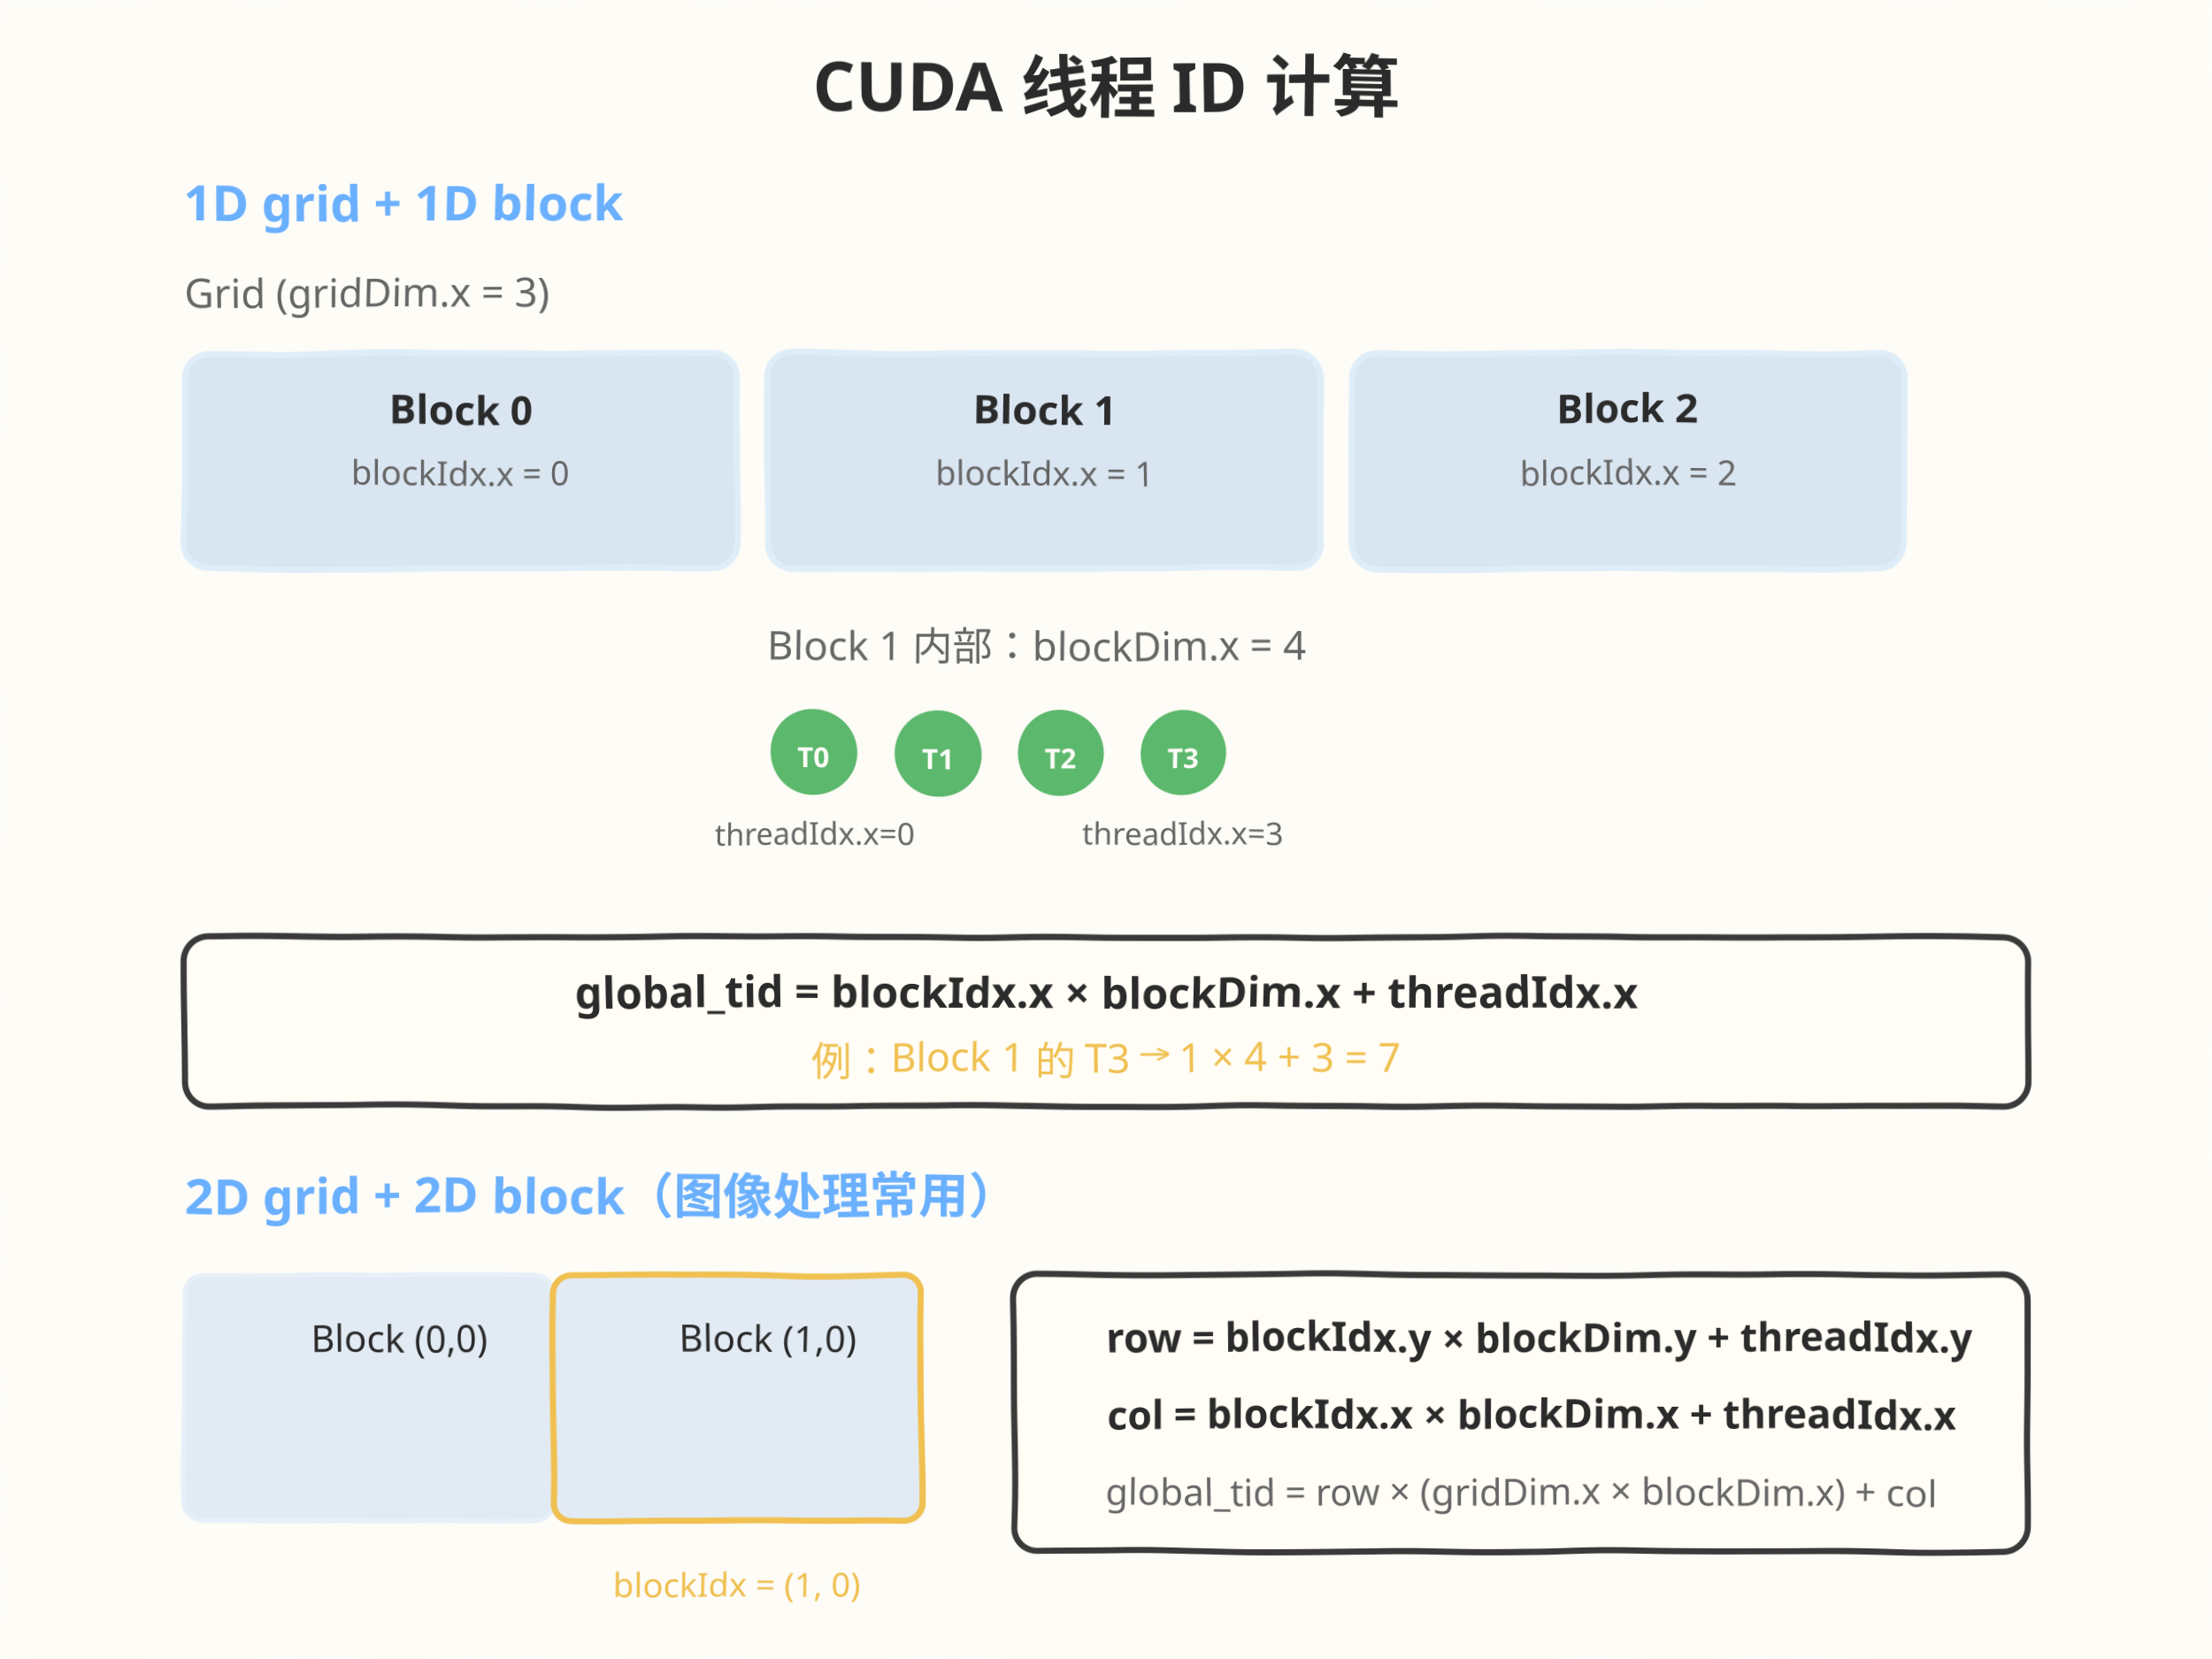
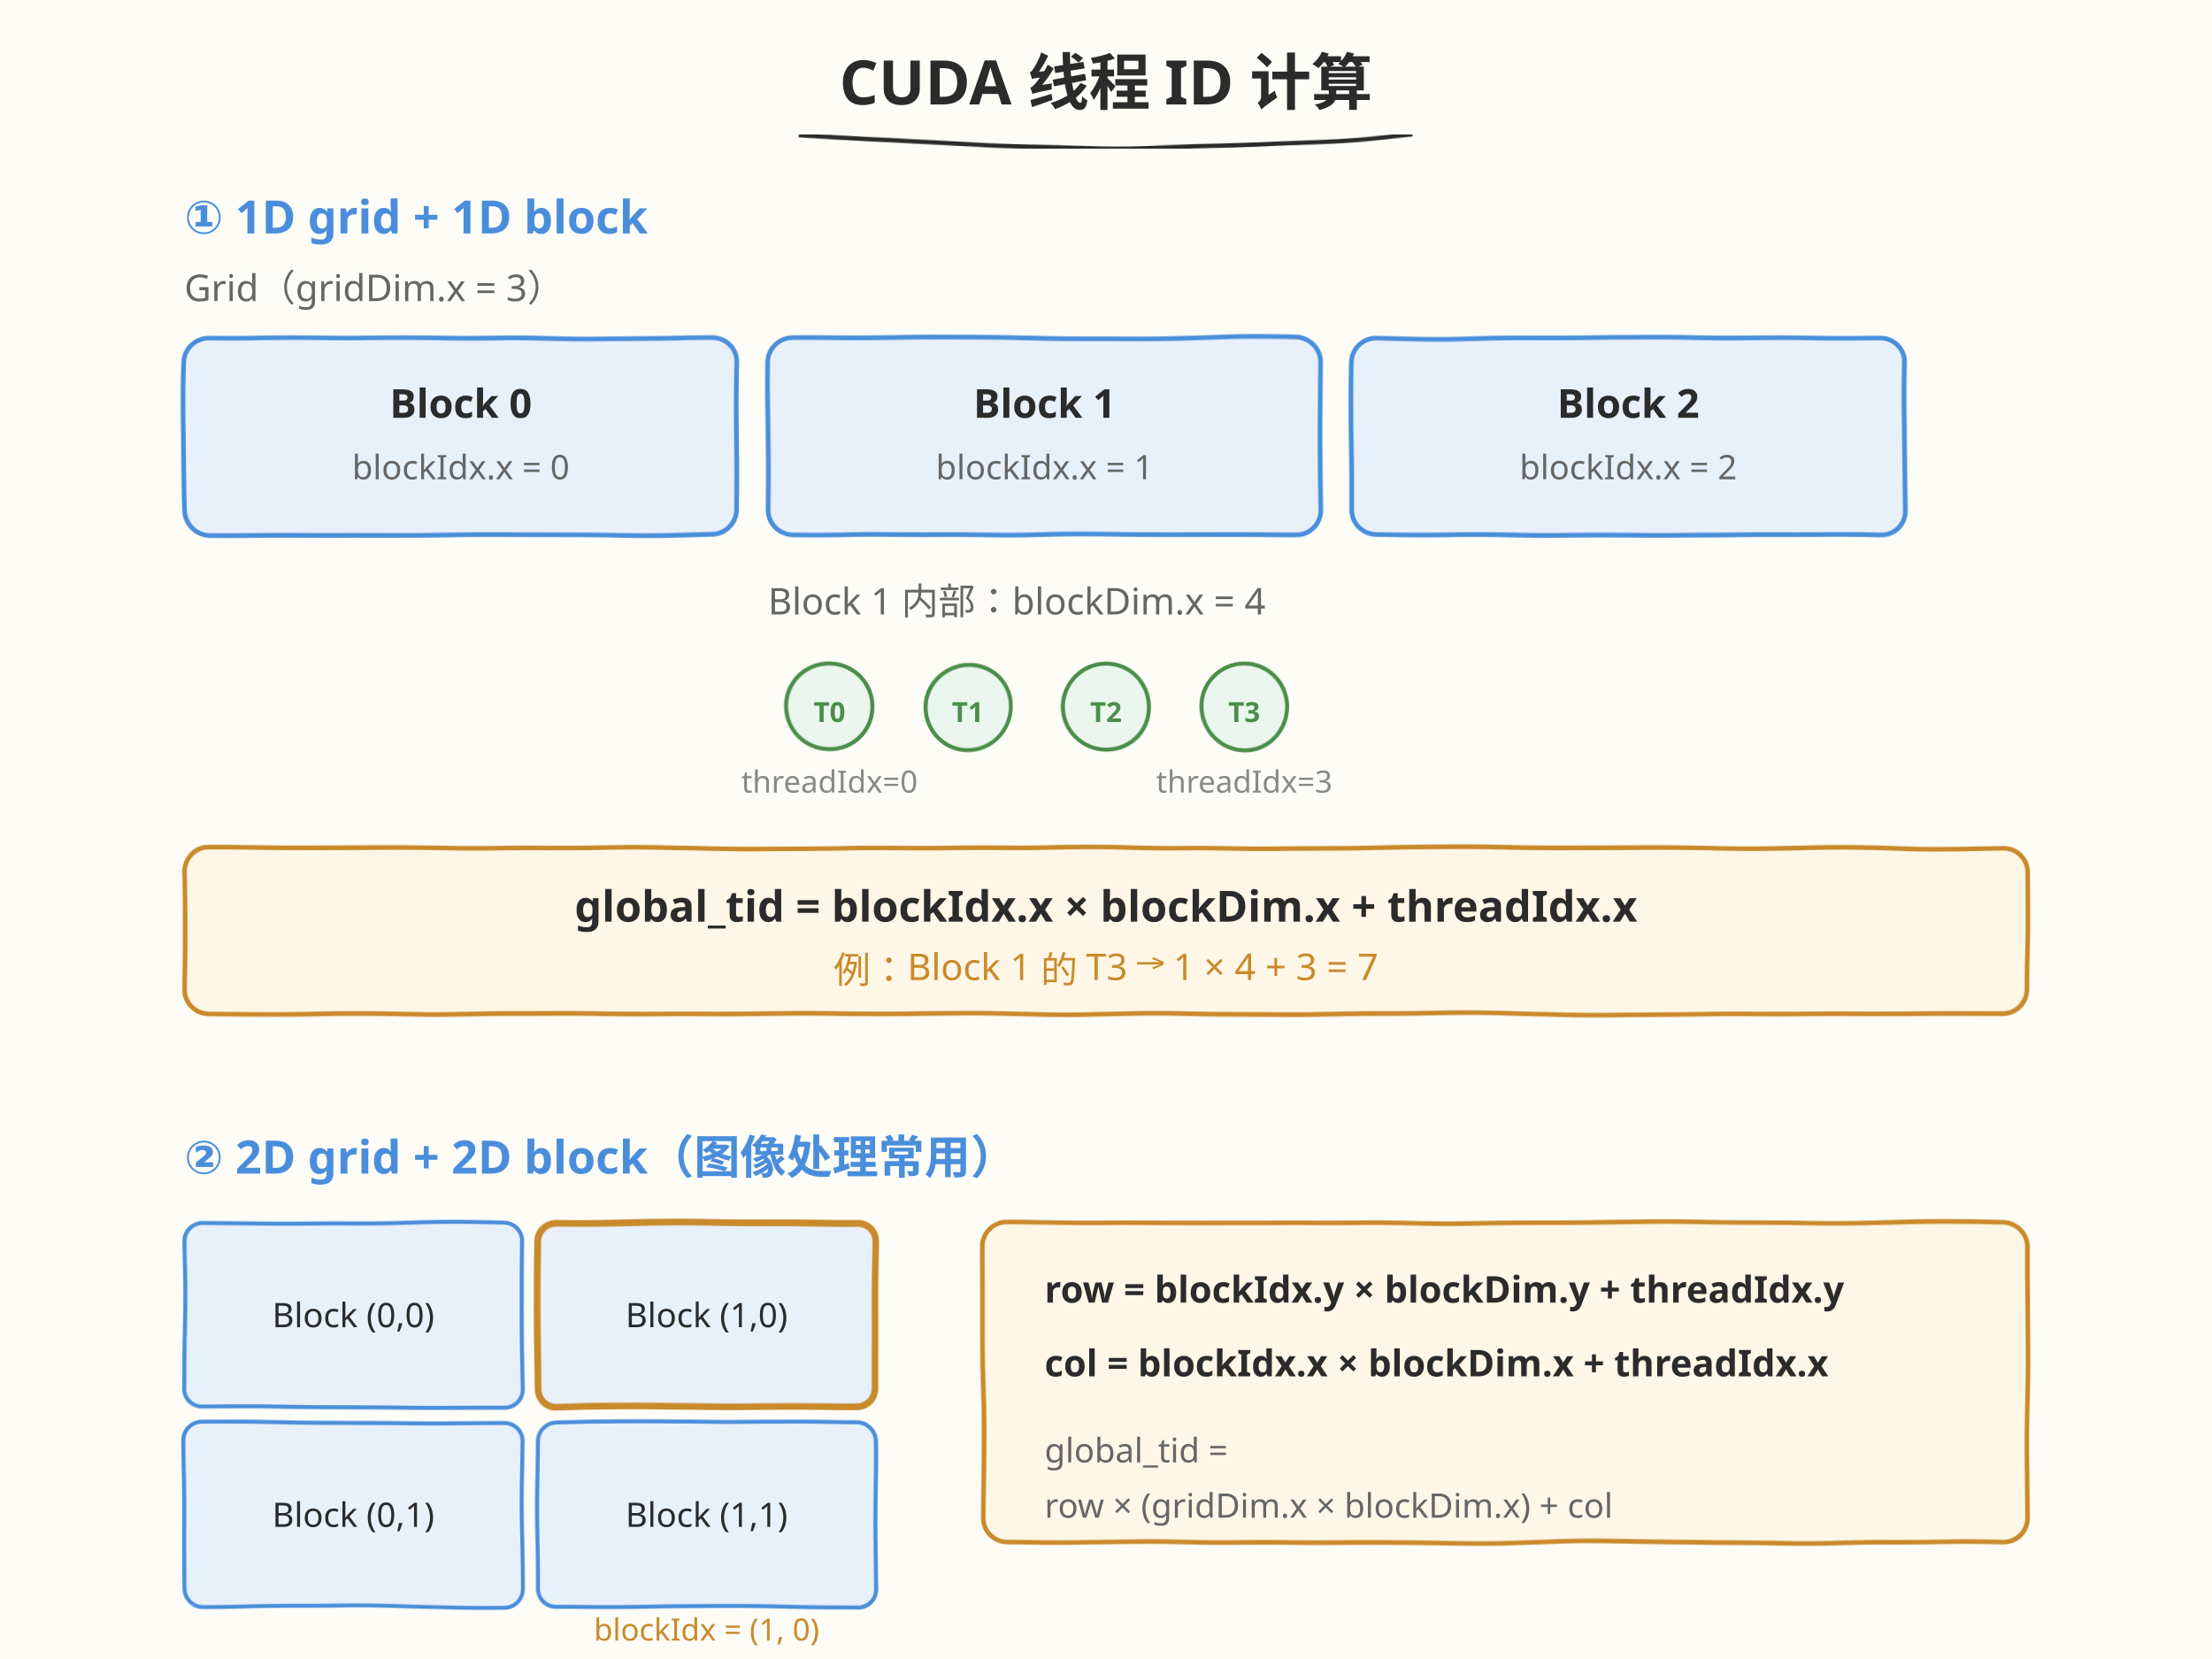
- <svg xmlns="http://www.w3.org/2000/svg" width="720" height="540" viewBox="0 0 720 540" font-family="'Comic Sans MS','Marker Felt','Segoe UI',cursive">
+ <svg xmlns="http://www.w3.org/2000/svg" viewBox="0 0 720 540" font-family="'Comic Sans MS','Marker Felt','Kaiti SC',楷体,'Segoe UI',cursive">
  <defs>
-     <filter id="sketch" x="-3%" y="-3%" width="106%" height="106%">
-       <feTurbulence type="fractalNoise" baseFrequency="0.018" numOctaves="2" seed="4" result="n" />
+     <filter id="sk" x="-3%" y="-3%" width="106%" height="106%">
+       <feTurbulence type="fractalNoise" baseFrequency="0.018" numOctaves="2" seed="6" result="n" />
      <feDisplacementMap in="SourceGraphic" in2="n" scale="1.8" />
    </filter>
+     <marker id="ar" markerWidth="8" markerHeight="8" refX="6" refY="4" orient="auto">
+       <path d="M0,0 L8,4 L0,8 z" fill="#3a3a3a" />
+     </marker>
  </defs>
-   <g filter="url(#sketch)">
-     <rect width="720" height="540" fill="#fdfcf7" />
-     <text x="360" y="36" text-anchor="middle" font-size="22" font-weight="bold" fill="#2b2b2b">CUDA 线程 ID 计算</text>
-     <text x="60" y="72" font-size="16" font-weight="bold" fill="#6ab0ff">1D grid + 1D block</text>
-     <text x="60" y="100" font-size="13" fill="#666666">Grid (gridDim.x = 3)</text>
-     <rect x="60" y="115" width="180" height="70" rx="8" fill="#4a8edb" opacity="0.2" stroke="#6ab0ff" stroke-width="2" />
-     <text x="150" y="138" text-anchor="middle" font-size="13" fill="#2b2b2b" font-weight="bold">Block 0</text>
-     <text x="150" y="158" text-anchor="middle" font-size="11" fill="#666666">blockIdx.x = 0</text>
-     <rect x="250" y="115" width="180" height="70" rx="8" fill="#4a8edb" opacity="0.2" stroke="#6ab0ff" stroke-width="2" />
-     <text x="340" y="138" text-anchor="middle" font-size="13" fill="#2b2b2b" font-weight="bold">Block 1</text>
-     <text x="340" y="158" text-anchor="middle" font-size="11" fill="#666666">blockIdx.x = 1</text>
-     <rect x="440" y="115" width="180" height="70" rx="8" fill="#4a8edb" opacity="0.2" stroke="#6ab0ff" stroke-width="2" />
-     <text x="530" y="138" text-anchor="middle" font-size="13" fill="#2b2b2b" font-weight="bold">Block 2</text>
-     <text x="530" y="158" text-anchor="middle" font-size="11" fill="#666666">blockIdx.x = 2</text>
-     <text x="250" y="215" font-size="13" fill="#666666">Block 1 内部：blockDim.x = 4</text>
-     <circle cx="265" cy="245" r="14" fill="#5cb86c" />
-     <text x="265" y="250" text-anchor="middle" font-size="9" fill="#fdfcf7" font-weight="bold">T0</text>
-     <circle cx="305" cy="245" r="14" fill="#5cb86c" />
-     <text x="305" y="250" text-anchor="middle" font-size="9" fill="#fdfcf7" font-weight="bold">T1</text>
-     <circle cx="345" cy="245" r="14" fill="#5cb86c" />
-     <text x="345" y="250" text-anchor="middle" font-size="9" fill="#fdfcf7" font-weight="bold">T2</text>
-     <circle cx="385" cy="245" r="14" fill="#5cb86c" />
-     <text x="385" y="250" text-anchor="middle" font-size="9" fill="#fdfcf7" font-weight="bold">T3</text>
-     <text x="265" y="275" text-anchor="middle" font-size="10" fill="#666666">threadIdx.x=0</text>
-     <text x="385" y="275" text-anchor="middle" font-size="10" fill="#666666">threadIdx.x=3</text>
-     <rect x="60" y="305" width="600" height="55" rx="8" fill="#fffdf5" stroke="#3a3a3a" stroke-width="2" />
-     <text x="360" y="328" text-anchor="middle" font-size="14" fill="#2b2b2b" font-weight="bold">global_tid = blockIdx.x × blockDim.x + threadIdx.x</text>
-     <text x="360" y="350" text-anchor="middle" font-size="13" fill="#f0c050">例：Block 1 的 T3 → 1 × 4 + 3 = 7</text>
-     <text x="60" y="395" font-size="16" font-weight="bold" fill="#6ab0ff">2D grid + 2D block（图像处理常用）</text>
-     <rect x="60" y="415" width="120" height="80" rx="6" fill="#4a8edb" opacity="0.15" stroke="#6ab0ff" stroke-width="1.5" />
-     <rect x="180" y="415" width="120" height="80" rx="6" fill="#4a8edb" opacity="0.15" stroke="#6ab0ff" stroke-width="1.5" />
-     <rect x="60" y="495" width="120" height="20" fill="none" />
-     <text x="130" y="440" text-anchor="middle" font-size="12" fill="#2b2b2b">Block (0,0)</text>
-     <text x="250" y="440" text-anchor="middle" font-size="12" fill="#2b2b2b">Block (1,0)</text>
-     <rect x="180" y="415" width="120" height="80" rx="6" fill="none" stroke="#f0c050" stroke-width="2" />
-     <text x="240" y="520" text-anchor="middle" font-size="11" fill="#f0c050">blockIdx = (1, 0)</text>
-     <rect x="330" y="415" width="330" height="90" rx="8" fill="#fffdf5" stroke="#3a3a3a" stroke-width="2" />
-     <text x="360" y="440" font-size="13" fill="#2b2b2b" font-weight="bold">row = blockIdx.y × blockDim.y + threadIdx.y</text>
-     <text x="360" y="465" font-size="13" fill="#2b2b2b" font-weight="bold">col = blockIdx.x × blockDim.x + threadIdx.x</text>
-     <text x="360" y="490" font-size="12" fill="#666666">global_tid = row × (gridDim.x × blockDim.x) + col</text>
+   <rect width="720" height="540" fill="#fdfcf7" />
+   <text x="360" y="34" text-anchor="middle" font-size="20" font-weight="bold" fill="#2b2b2b">CUDA 线程 ID 计算</text>
+   <path d="M 260 44 Q 360 52 460 44" stroke="#2b2b2b" stroke-width="1.4" fill="none" filter="url(#sk)" />
+   <text x="60" y="76" font-size="15" font-weight="bold" fill="#4a8edb">① 1D grid + 1D block</text>
+   <text x="60" y="98" font-size="12" fill="#666">Grid（gridDim.x = 3）</text>
+   <g filter="url(#sk)">
+     <rect x="60" y="110" width="180" height="64" rx="8" fill="#e8f0fa" stroke="#4a8edb" stroke-width="1.5" />
  </g>
+   <text x="150" y="136" text-anchor="middle" font-size="13" fill="#2b2b2b" font-weight="bold">Block 0</text>
+   <text x="150" y="156" text-anchor="middle" font-size="11" fill="#666">blockIdx.x = 0</text>
+   <g filter="url(#sk)">
+     <rect x="250" y="110" width="180" height="64" rx="8" fill="#e8f0fa" stroke="#4a8edb" stroke-width="1.5" />
+   </g>
+   <text x="340" y="136" text-anchor="middle" font-size="13" fill="#2b2b2b" font-weight="bold">Block 1</text>
+   <text x="340" y="156" text-anchor="middle" font-size="11" fill="#666">blockIdx.x = 1</text>
+   <g filter="url(#sk)">
+     <rect x="440" y="110" width="180" height="64" rx="8" fill="#e8f0fa" stroke="#4a8edb" stroke-width="1.5" />
+   </g>
+   <text x="530" y="136" text-anchor="middle" font-size="13" fill="#2b2b2b" font-weight="bold">Block 2</text>
+   <text x="530" y="156" text-anchor="middle" font-size="11" fill="#666">blockIdx.x = 2</text>
+   <text x="250" y="200" font-size="12" fill="#666">Block 1 内部：blockDim.x = 4</text>
+   <g filter="url(#sk)">
+     <circle cx="270" cy="230" r="14" fill="#eaf6ee" stroke="#4a8e4a" stroke-width="1.3" />
+     <circle cx="315" cy="230" r="14" fill="#eaf6ee" stroke="#4a8e4a" stroke-width="1.3" />
+     <circle cx="360" cy="230" r="14" fill="#eaf6ee" stroke="#4a8e4a" stroke-width="1.3" />
+     <circle cx="405" cy="230" r="14" fill="#eaf6ee" stroke="#4a8e4a" stroke-width="1.3" />
+   </g>
+   <text x="270" y="235" text-anchor="middle" font-size="9" fill="#4a8e4a" font-weight="bold">T0</text>
+   <text x="315" y="235" text-anchor="middle" font-size="9" fill="#4a8e4a" font-weight="bold">T1</text>
+   <text x="360" y="235" text-anchor="middle" font-size="9" fill="#4a8e4a" font-weight="bold">T2</text>
+   <text x="405" y="235" text-anchor="middle" font-size="9" fill="#4a8e4a" font-weight="bold">T3</text>
+   <text x="270" y="258" text-anchor="middle" font-size="10" fill="#888">threadIdx=0</text>
+   <text x="405" y="258" text-anchor="middle" font-size="10" fill="#888">threadIdx=3</text>
+   <g filter="url(#sk)">
+     <rect x="60" y="276" width="600" height="54" rx="8" fill="#fef6e6" stroke="#c98a2b" stroke-width="1.5" />
+   </g>
+   <text x="360" y="300" text-anchor="middle" font-size="14" fill="#2b2b2b" font-weight="bold">global_tid = blockIdx.x × blockDim.x + threadIdx.x</text>
+   <text x="360" y="320" text-anchor="middle" font-size="12" fill="#c98a2b">例：Block 1 的 T3 → 1 × 4 + 3 = 7</text>
+   <path d="M 60 352 L 660 352" stroke="#e2dccd" stroke-width="1" filter="url(#sk)" />
+   <text x="60" y="382" font-size="15" font-weight="bold" fill="#4a8edb">② 2D grid + 2D block（图像处理常用）</text>
+   <g filter="url(#sk)">
+     <rect x="60" y="398" width="110" height="60" rx="6" fill="#e8f0fa" stroke="#4a8edb" stroke-width="1.3" />
+     <rect x="175" y="398" width="110" height="60" rx="6" fill="#e8f0fa" stroke="#4a8edb" stroke-width="1.3" />
+     <rect x="60" y="463" width="110" height="60" rx="6" fill="#e8f0fa" stroke="#4a8edb" stroke-width="1.3" />
+     <rect x="175" y="463" width="110" height="60" rx="6" fill="#e8f0fa" stroke="#4a8edb" stroke-width="1.3" />
+   </g>
+   <text x="115" y="432" text-anchor="middle" font-size="11" fill="#2b2b2b">Block (0,0)</text>
+   <text x="230" y="432" text-anchor="middle" font-size="11" fill="#2b2b2b">Block (1,0)</text>
+   <text x="115" y="497" text-anchor="middle" font-size="11" fill="#2b2b2b">Block (0,1)</text>
+   <text x="230" y="497" text-anchor="middle" font-size="11" fill="#2b2b2b">Block (1,1)</text>
+   <g filter="url(#sk)">
+     <rect x="175" y="398" width="110" height="60" rx="6" fill="none" stroke="#c98a2b" stroke-width="2.2" />
+   </g>
+   <text x="230" y="534" text-anchor="middle" font-size="10" fill="#c98a2b">blockIdx = (1, 0)</text>
+   <g filter="url(#sk)">
+     <rect x="320" y="398" width="340" height="104" rx="8" fill="#fef6e6" stroke="#c98a2b" stroke-width="1.5" />
+   </g>
+   <text x="340" y="424" font-size="12" fill="#2b2b2b" font-weight="bold">row = blockIdx.y × blockDim.y + threadIdx.y</text>
+   <text x="340" y="448" font-size="12" fill="#2b2b2b" font-weight="bold">col = blockIdx.x × blockDim.x + threadIdx.x</text>
+   <text x="340" y="476" font-size="11" fill="#666">global_tid =</text>
+   <text x="340" y="494" font-size="11" fill="#666">  row × (gridDim.x × blockDim.x) + col</text>
</svg>
